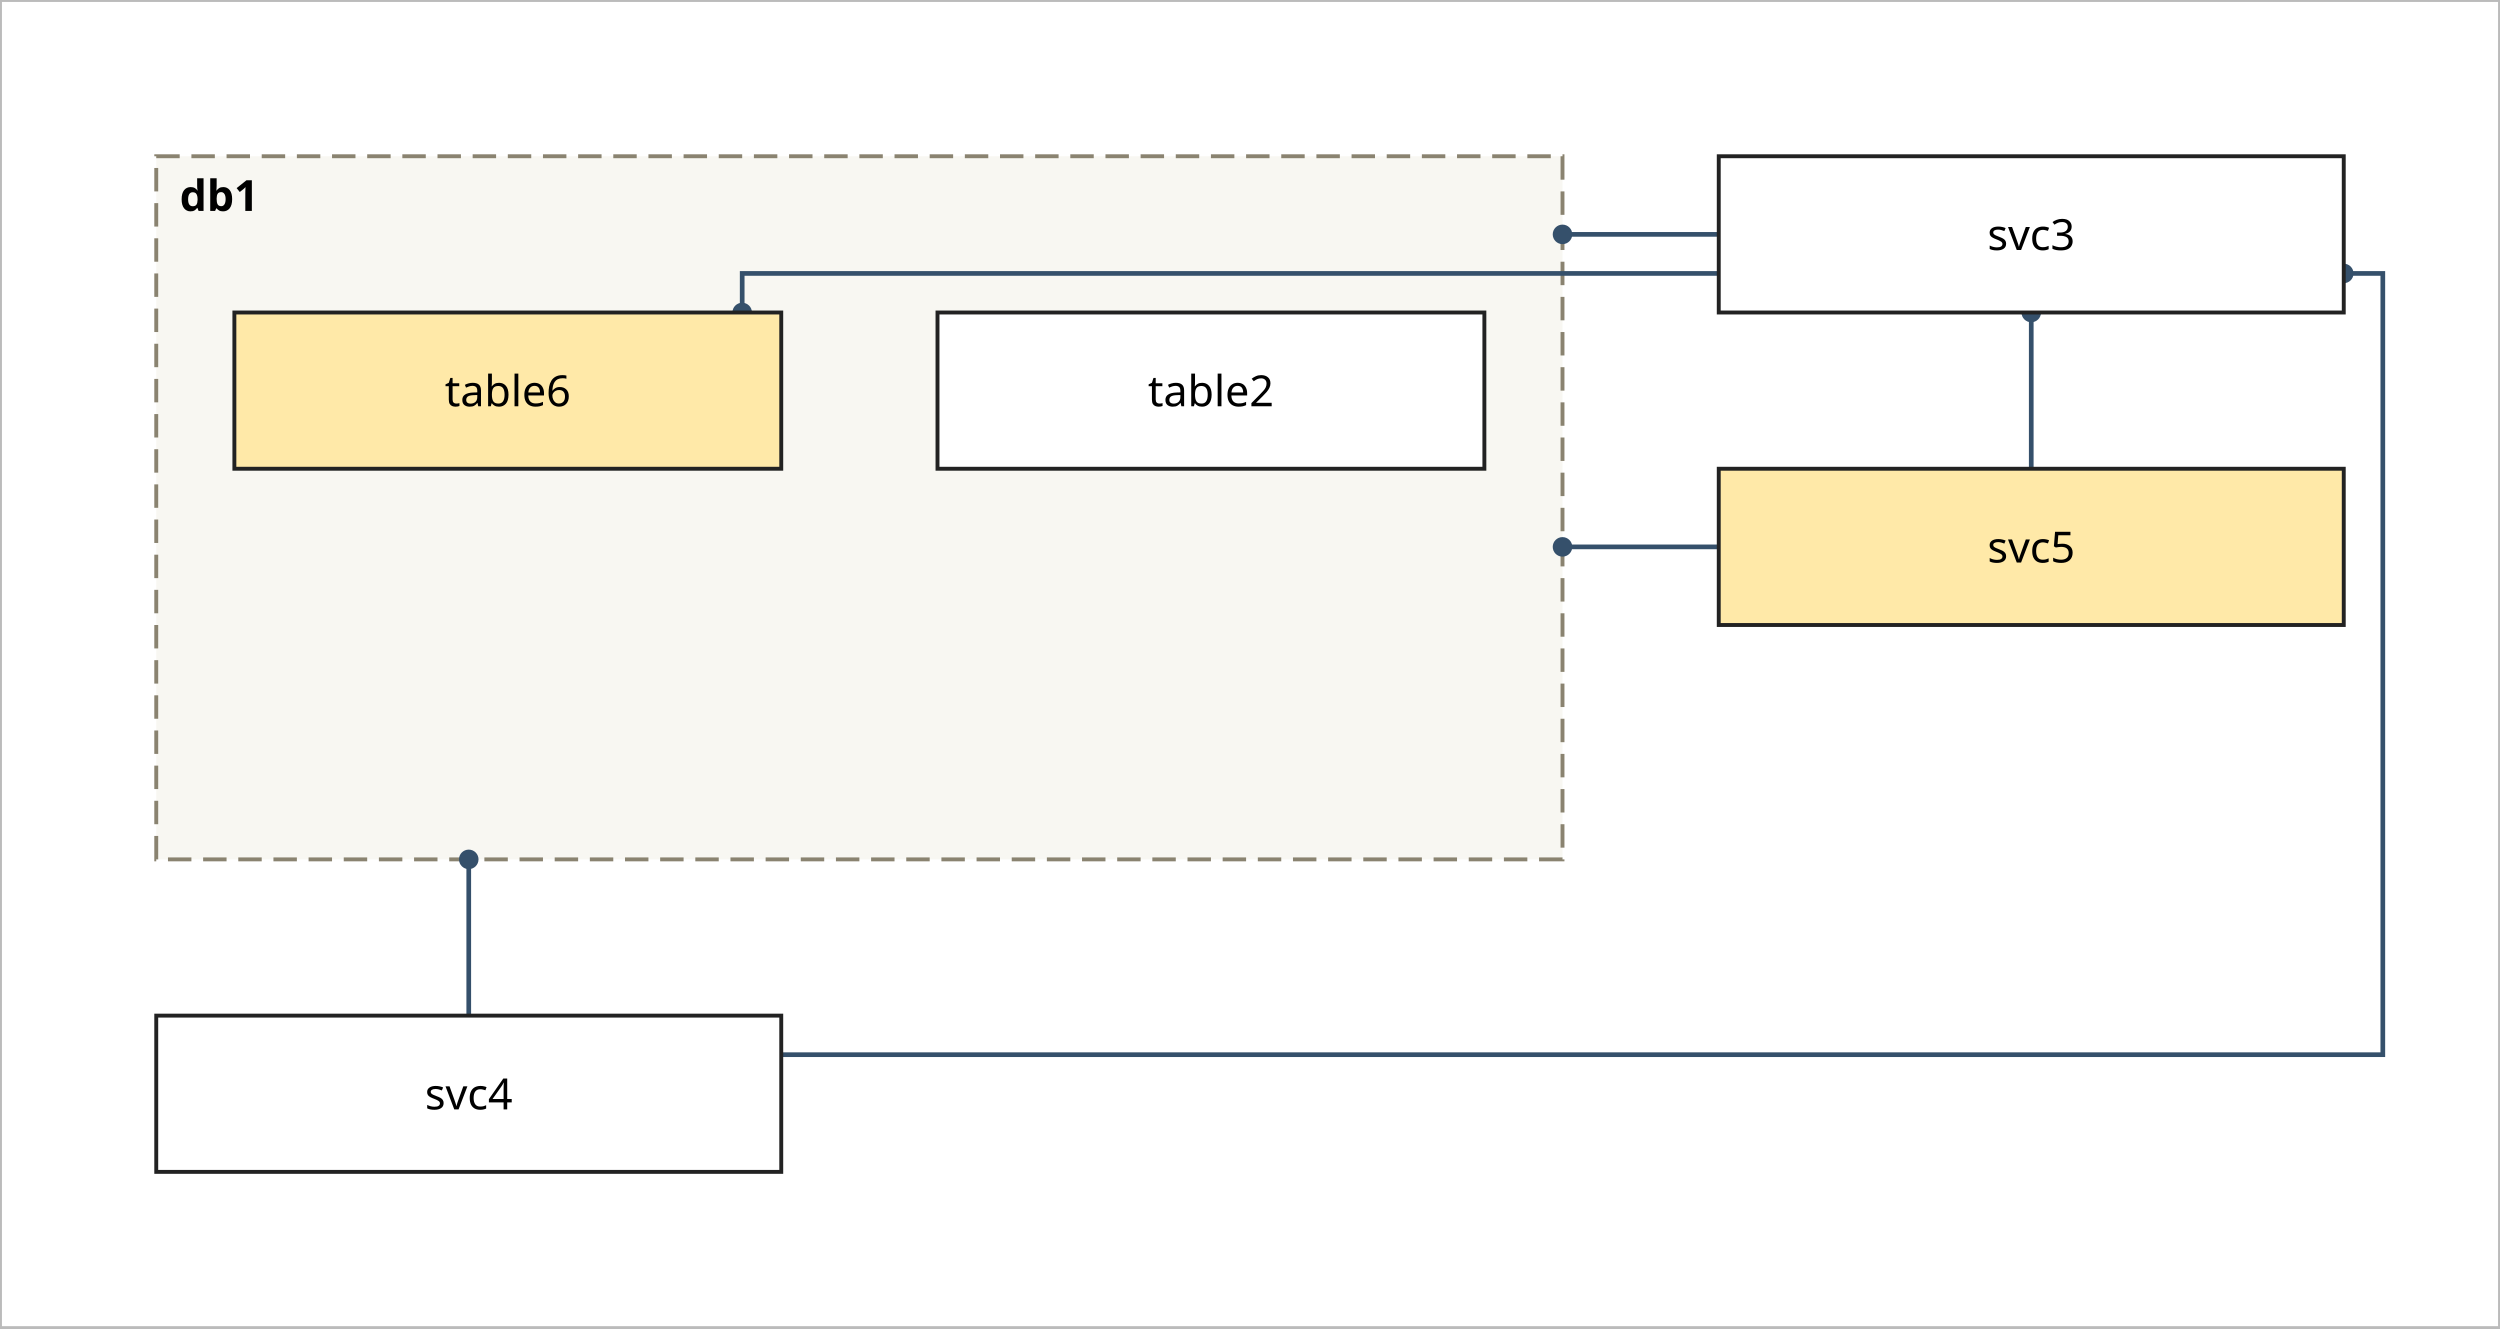
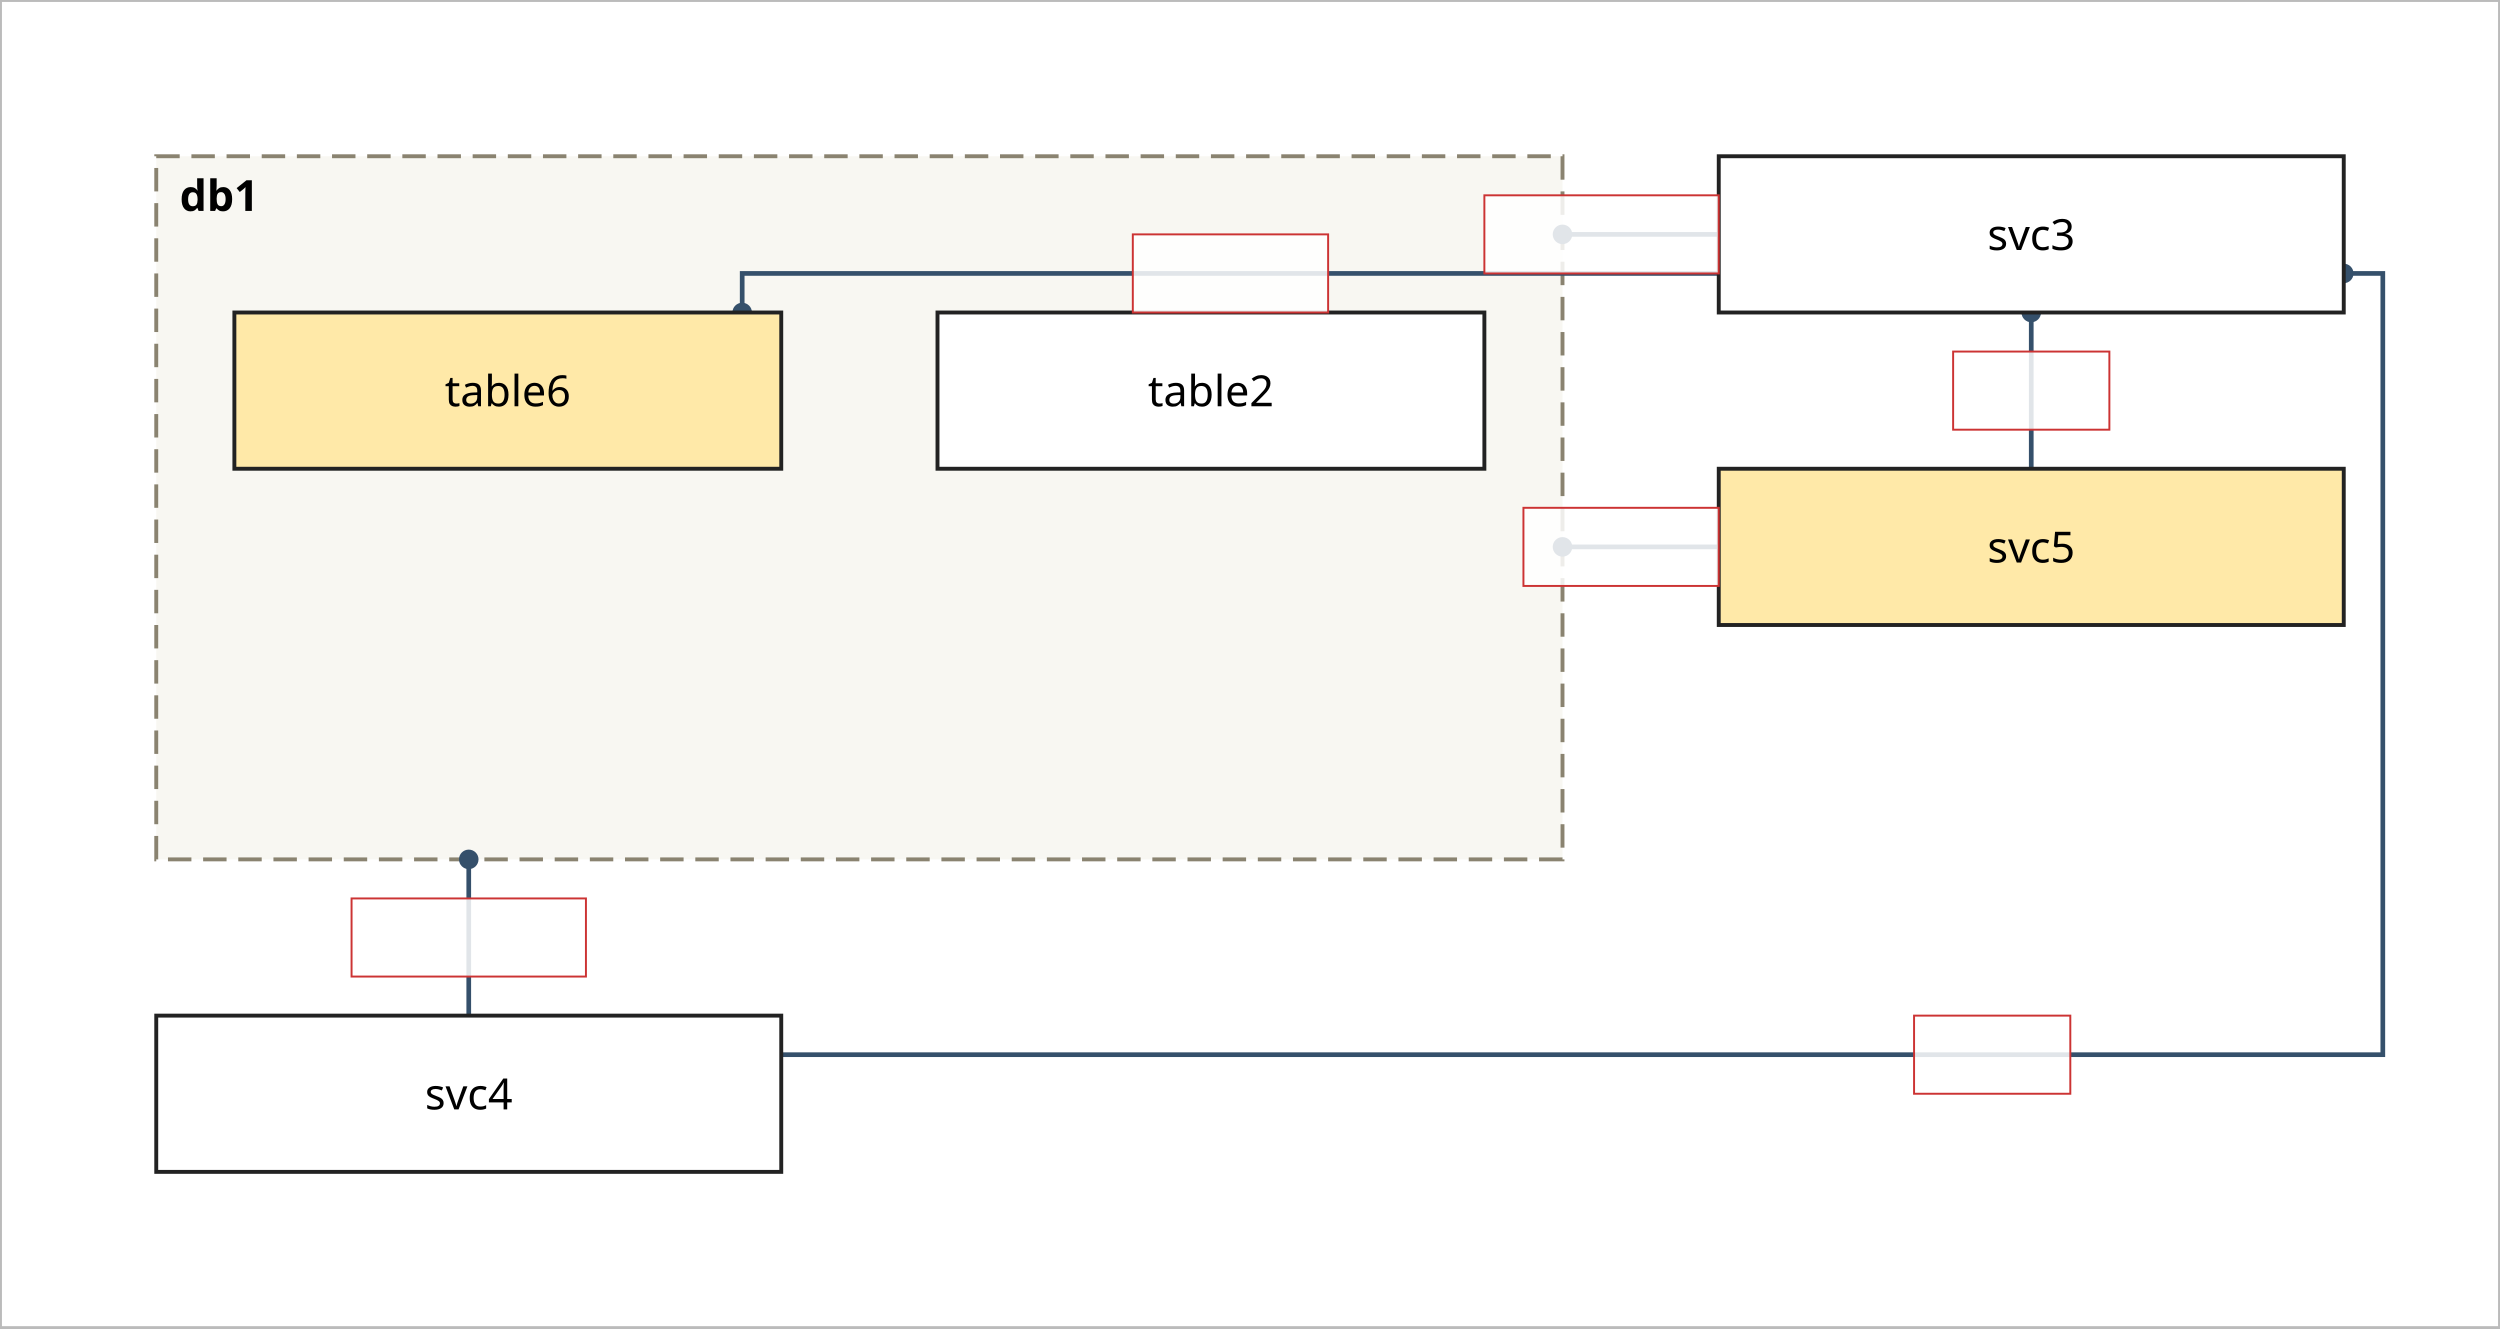
<svg xmlns="http://www.w3.org/2000/svg" width="640" height="340" viewBox="0 0 640 340" font-family="sans-serif" font-size="11">
  <rect width="100%" height="100%" fill="#fff" stroke="#bbb" />
  <rect x="40" y="40" width="360" height="180" fill="#f3f1ea" fill-opacity="0.6" stroke="#8a8370" stroke-dasharray="6 3" />
  <text x="46" y="54" font-weight="bold">db1</text>
  <polyline points="440,60 400,60" fill="none" stroke="#35506b" stroke-width="1.2" />
  <circle cx="400" cy="60" r="2.5" fill="#35506b" />
  <polyline points="440,70 190,70 190,80" fill="none" stroke="#35506b" stroke-width="1.2" />
  <circle cx="190" cy="80" r="2.5" fill="#35506b" />
  <polyline points="120,260 120,220" fill="none" stroke="#35506b" stroke-width="1.2" />
  <circle cx="120" cy="220" r="2.5" fill="#35506b" />
  <polyline points="200,270 610,270 610,70 600,70" fill="none" stroke="#35506b" stroke-width="1.2" />
  <circle cx="600" cy="70" r="2.5" fill="#35506b" />
  <polyline points="440,140 400,140" fill="none" stroke="#35506b" stroke-width="1.2" />
  <circle cx="400" cy="140" r="2.5" fill="#35506b" />
  <polyline points="520,120 520,80" fill="none" stroke="#35506b" stroke-width="1.2" />
  <circle cx="520" cy="80" r="2.5" fill="#35506b" />
  <rect x="240" y="80" width="140" height="40" fill="#fff" stroke="#222" />
  <text x="310" y="104" text-anchor="middle">table2</text>
  <rect x="60" y="80" width="140" height="40" fill="#ffe9a8" stroke="#222" />
  <text x="130" y="104" text-anchor="middle">table6</text>
  <rect x="440" y="40" width="160" height="40" fill="#fff" stroke="#222" />
  <text x="520" y="64" text-anchor="middle">svc3</text>
  <rect x="40" y="260" width="160" height="40" fill="#fff" stroke="#222" />
  <text x="120" y="284" text-anchor="middle">svc4</text>
  <rect x="440" y="120" width="160" height="40" fill="#ffe9a8" stroke="#222" />
  <text x="520" y="144" text-anchor="middle">svc5</text>
+   <rect x="380" y="50" width="60" height="20" fill="#fff" fill-opacity="0.85" stroke="#c33" stroke-width="0.5" />
+   <rect x="290" y="60" width="50" height="20" fill="#fff" fill-opacity="0.85" stroke="#c33" stroke-width="0.5" />
+   <rect x="90" y="230" width="60" height="20" fill="#fff" fill-opacity="0.85" stroke="#c33" stroke-width="0.5" />
+   <rect x="490" y="260" width="40" height="20" fill="#fff" fill-opacity="0.85" stroke="#c33" stroke-width="0.5" />
+   <rect x="390" y="130" width="50" height="20" fill="#fff" fill-opacity="0.85" stroke="#c33" stroke-width="0.5" />
+   <rect x="500" y="90" width="40" height="20" fill="#fff" fill-opacity="0.85" stroke="#c33" stroke-width="0.5" />
</svg>
